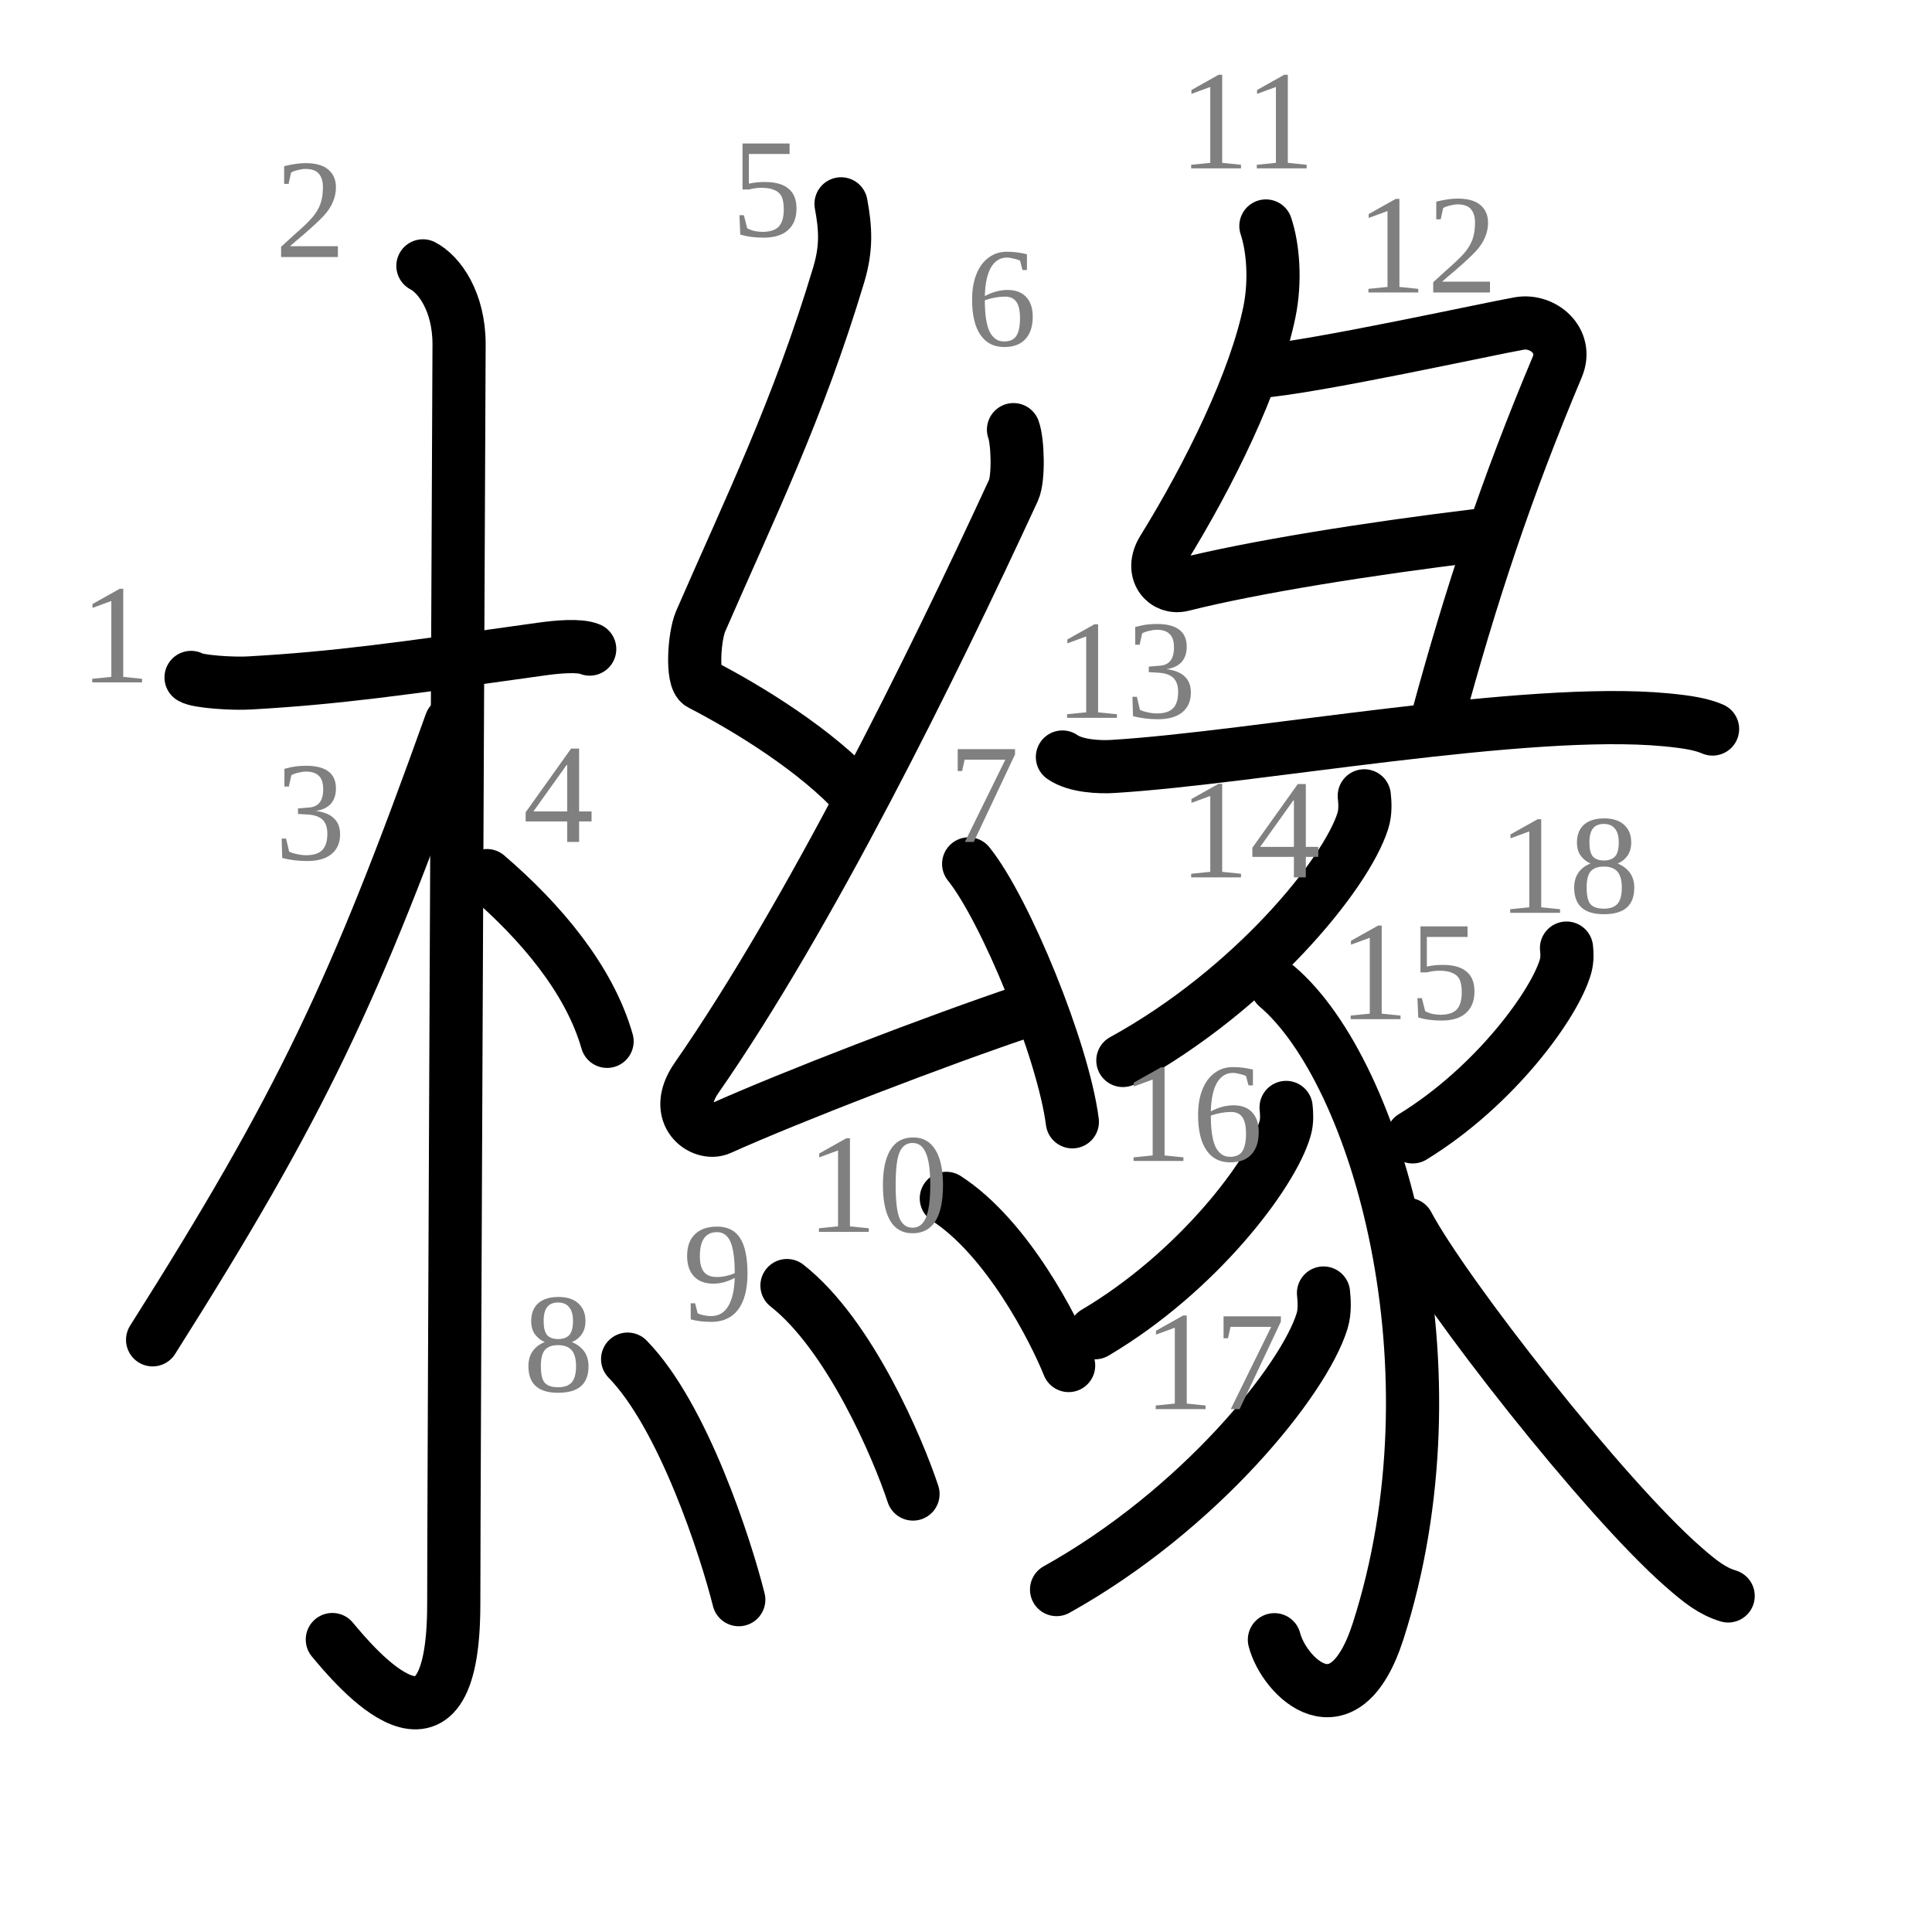
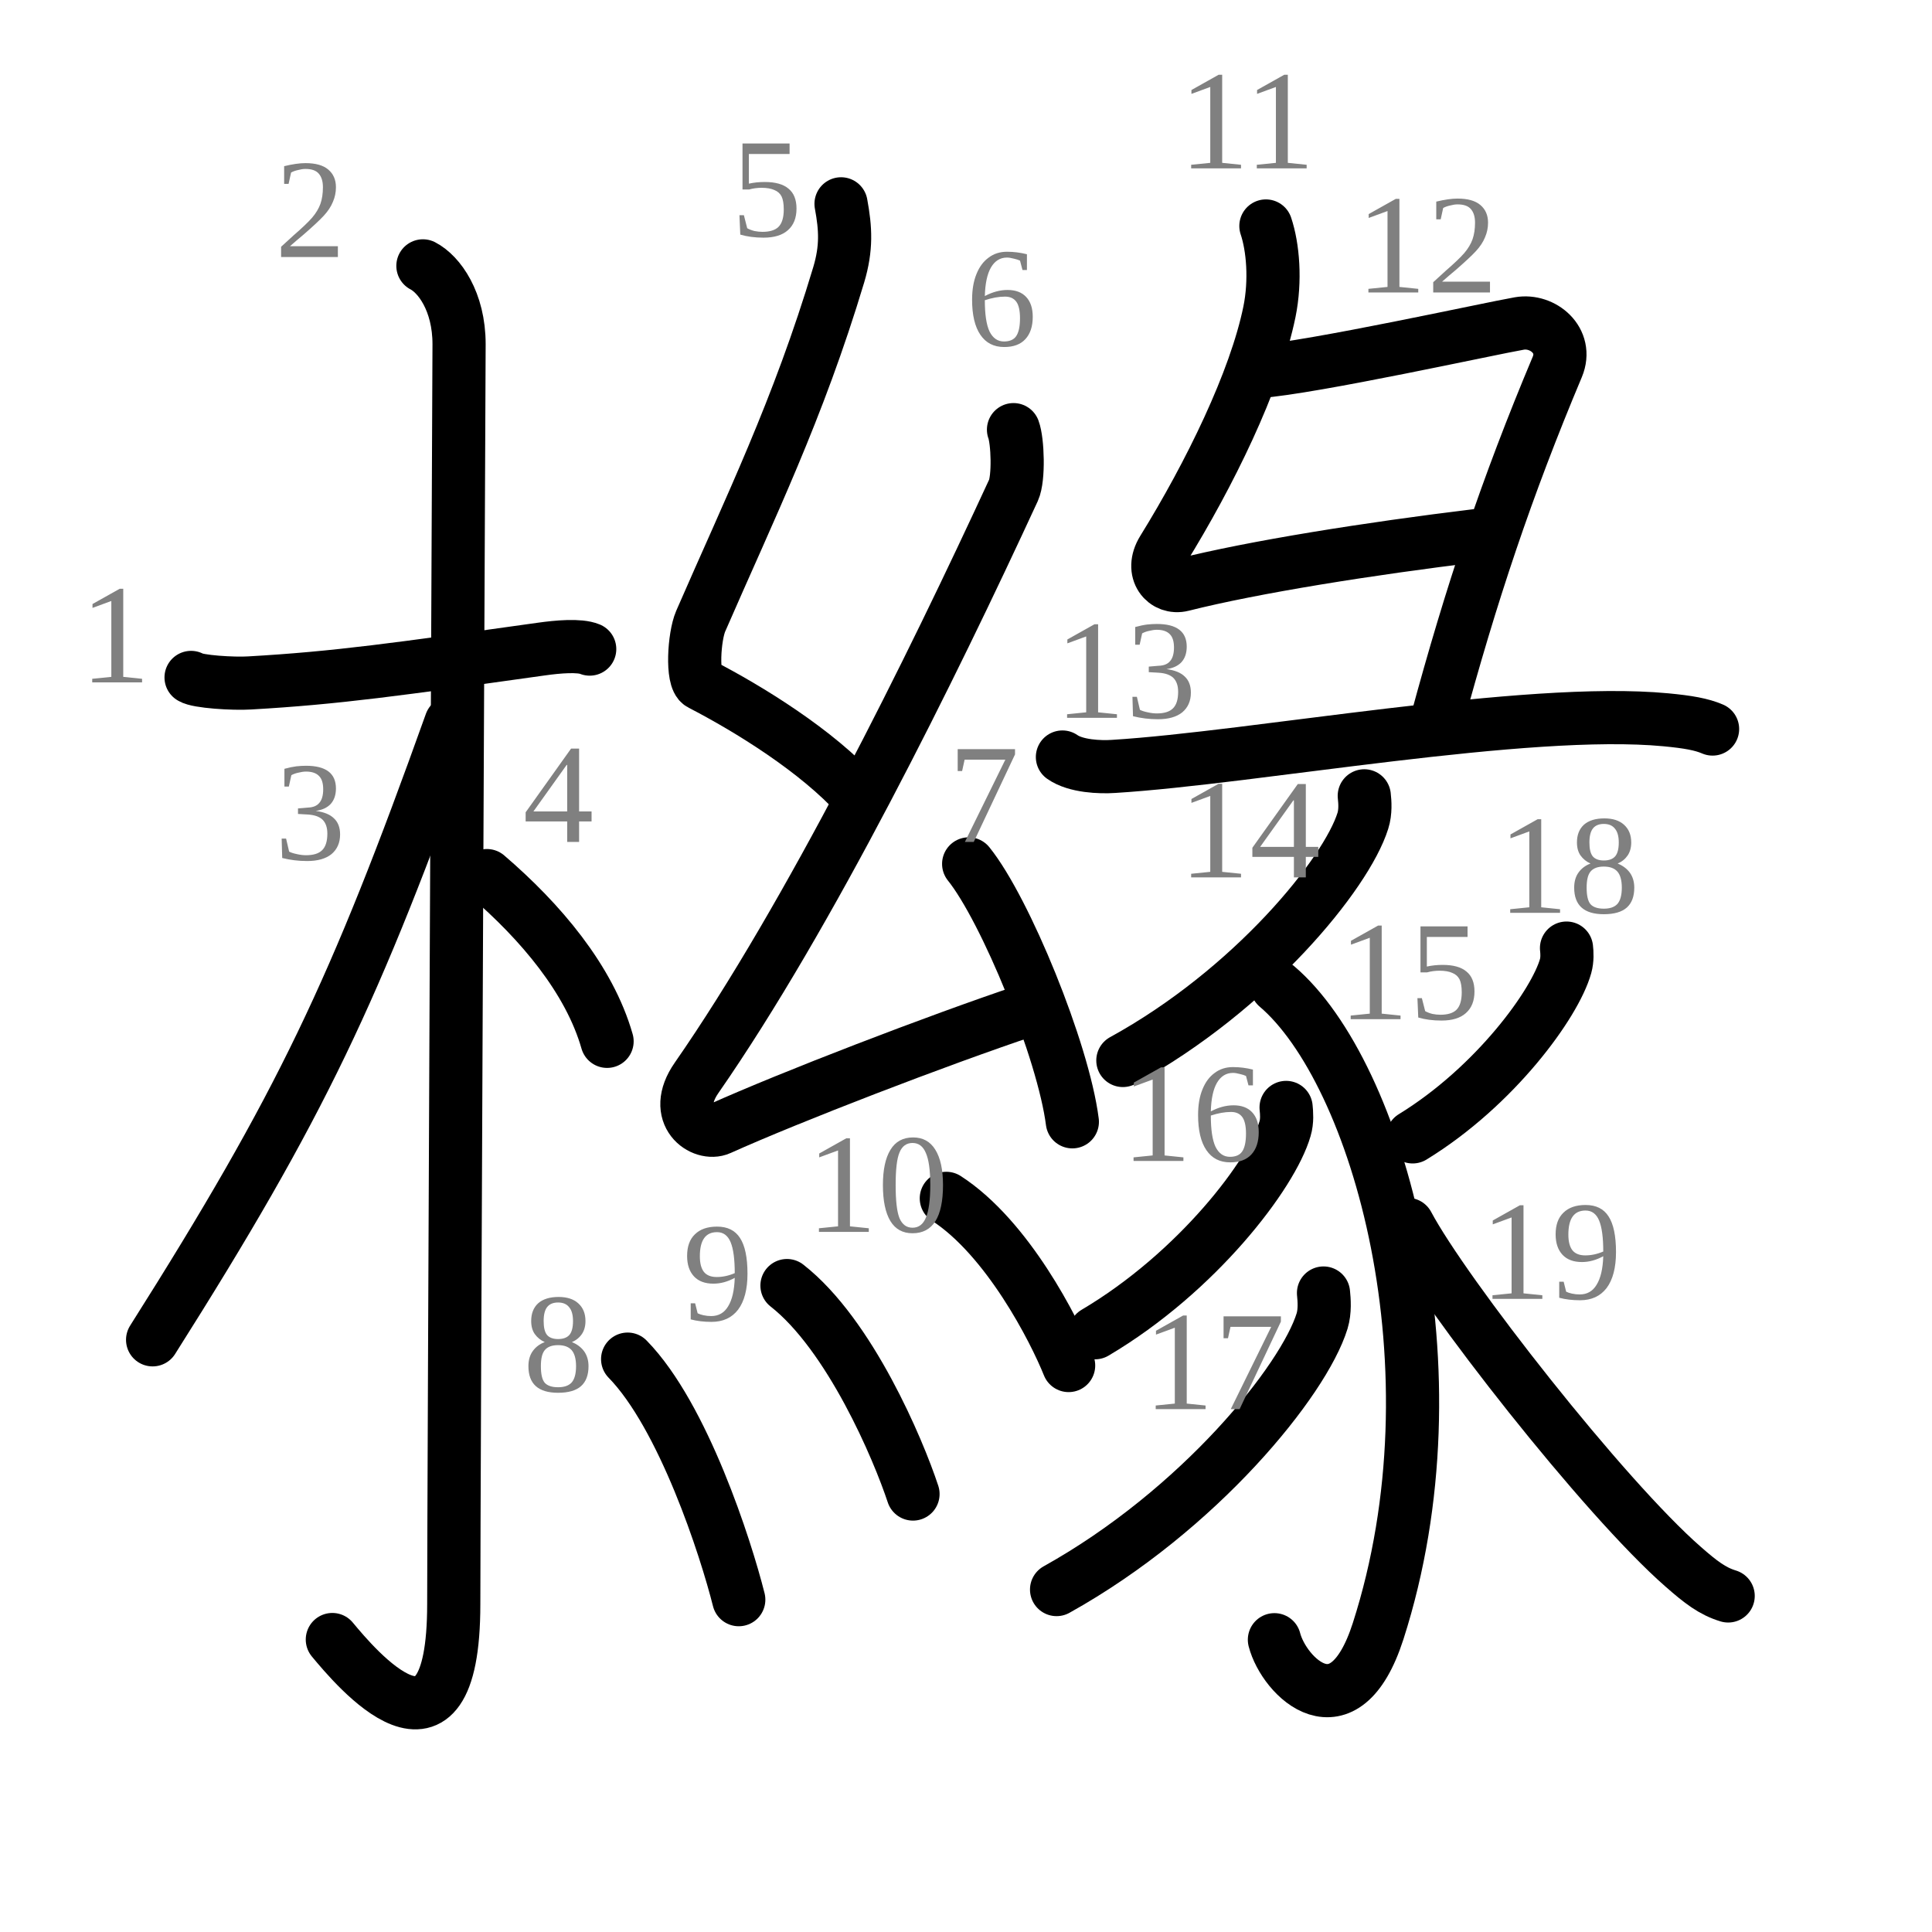
<svg xmlns="http://www.w3.org/2000/svg" xmlns:ns1="http://kanjivg.tagaini.net" width="109" height="109" viewBox="0 0 109 109">
  <g id="kvg:StrokePaths_06ade-Kaisho" style="fill:none;stroke:#000000;stroke-width:3;stroke-linecap:round;stroke-linejoin:round;">
    <g id="kvg:06ade-Kaisho" ns1:element="櫞">
      <g id="kvg:06ade-Kaisho-g1" ns1:element="木" ns1:position="left" ns1:radical="general">
        <path id="kvg:06ade-Kaisho-s1" ns1:type="㇐" d="M10.78,38.22c0.35,0.24,2.39,0.37,3.31,0.31c4.92-0.28,8.42-0.78,16.45-1.91c0.92-0.13,2.15-0.24,2.73,0" />
        <path id="kvg:06ade-Kaisho-s2" ns1:type="㇚" d="M23.86,15c0.91,0.47,2.04,2,2.04,4.42c0,0.95-0.3,65.25-0.3,71.08c0,10.25-5.6,3.5-6.85,2" />
        <path id="kvg:06ade-Kaisho-s3" ns1:type="㇒" d="M25.44,40.78C20.02,55.93,17,62.33,8.61,75.59" />
        <path id="kvg:06ade-Kaisho-s4" ns1:type="㇔/㇏" d="M27.47,49.4c3.03,2.6,5.78,5.85,6.78,9.35" />
      </g>
      <g id="kvg:06ade-Kaisho-g2" ns1:element="縁" ns1:variant="true" ns1:position="right">
        <g id="kvg:06ade-Kaisho-g3" ns1:element="糸" ns1:variant="true" ns1:position="left">
          <path id="kvg:06ade-Kaisho-s5" ns1:type="㇜" d="M47.45,11.5c0.26,1.41,0.32,2.49-0.13,4c-2.29,7.63-5.01,13.16-7.79,19.55c-0.37,0.86-0.52,3.27,0,3.54c2.73,1.41,6.56,3.77,8.9,6.36" />
          <path id="kvg:06ade-Kaisho-s6" ns1:type="㇜" d="M57.18,24.24c0.24,0.64,0.31,2.74,0,3.42c-4.63,10.03-11.52,24-17.88,33.15c-1.46,2.1,0.36,3.3,1.31,2.87c3.98-1.79,12.23-4.97,17.33-6.68" />
          <path id="kvg:06ade-Kaisho-s7" ns1:type="㇔" d="M54.65,48.74c2.07,2.57,5.34,10.55,5.85,14.55" />
          <path id="kvg:06ade-Kaisho-s8" ns1:type="㇔" d="M35.41,76.68c3.14,3.21,5.54,10.66,6.27,13.57" />
          <path id="kvg:06ade-Kaisho-s9" ns1:type="㇔" d="M44.4,72.53c3.55,2.78,6.28,9.24,7.11,11.76" />
          <path id="kvg:06ade-Kaisho-s10" ns1:type="㇔" d="M53.39,67.61c3.45,2.23,6.09,7.41,6.9,9.43" />
        </g>
        <g id="kvg:06ade-Kaisho-g4" ns1:element="彖" ns1:position="right">
          <g id="kvg:06ade-Kaisho-g5" ns1:element="彑" ns1:position="top">
            <path id="kvg:06ade-Kaisho-s11" ns1:type="㇗" d="M71.42,12.75c0.4,1.19,0.56,3.07,0.2,4.84c-0.8,3.91-3.37,9.16-6.01,13.43c-0.76,1.23,0.12,2.23,1.1,1.98c4.05-1.02,10.56-2.05,16.57-2.78" />
            <path id="kvg:06ade-Kaisho-s12" ns1:type="㇕" d="M71,20.96c3.01-0.21,13.14-2.44,14.72-2.71c1.32-0.23,2.76,0.96,2.14,2.45C85,27.5,83,33.5,81.04,40.75" />
            <g id="kvg:06ade-Kaisho-g6" ns1:element="豕" ns1:part="1">
              <path id="kvg:06ade-Kaisho-s13" ns1:type="㇐" d="M59.94,42.71c0.75,0.53,2.13,0.58,2.88,0.53c7.96-0.49,23.29-3.38,31.17-2.63c1.25,0.12,2,0.25,2.63,0.52" />
            </g>
          </g>
          <g id="kvg:06ade-Kaisho-g7" ns1:element="豕" ns1:part="2" ns1:position="bottom">
            <path id="kvg:06ade-Kaisho-s14" ns1:type="㇒" d="M76.97,44.9c0.04,0.35,0.08,0.91-0.08,1.41c-0.93,2.98-6.25,9.52-13.54,13.52" />
            <path id="kvg:06ade-Kaisho-s15" ns1:type="㇚" d="M72.04,55.65c5.71,4.85,10.46,21.6,5.71,36.38c-1.92,5.96-5.31,2.58-5.85,0.48" />
            <path id="kvg:06ade-Kaisho-s16" ns1:type="㇒" d="M72.56,62.48c0.03,0.3,0.07,0.77-0.06,1.2c-0.73,2.54-4.95,8.1-10.72,11.51" />
            <path id="kvg:06ade-Kaisho-s17" ns1:type="㇒" d="M74.67,72.95c0.04,0.39,0.09,1.02-0.08,1.58c-1.03,3.34-6.92,10.66-14.98,15.15" />
            <path id="kvg:06ade-Kaisho-s18" ns1:type="㇒" d="M88.38,53.49c0.03,0.25,0.05,0.65-0.05,1.01c-0.59,2.12-3.98,6.79-8.63,9.64" />
            <path id="kvg:06ade-Kaisho-s19" ns1:type="㇏" d="M79.42,69.08C81.5,73,90.5,84.5,94.97,88.4c0.98,0.86,1.64,1.37,2.53,1.64" />
          </g>
        </g>
      </g>
    </g>
  </g>
  <g id="kvg:StrokeNumbers_06ade-Kaisho" style="font-size:8;fill:#808080">
    <text transform="matrix(1 0 0 1 4.50 38.50)">1</text>
    <text transform="matrix(1 0 0 1 15.50 14.50)">2</text>
    <text transform="matrix(1 0 0 1 15.50 48.50)">3</text>
    <text transform="matrix(1 0 0 1 29.50 47.50)">4</text>
    <text transform="matrix(1 0 0 1 41.25 13.33)">5</text>
    <text transform="matrix(1 0 0 1 54.50 19.50)">6</text>
    <text transform="matrix(1 0 0 1 53.50 47.50)">7</text>
    <text transform="matrix(1 0 0 1 29.50 78.50)">8</text>
    <text transform="matrix(1 0 0 1 38.50 74.50)">9</text>
    <text transform="matrix(1 0 0 1 45.50 69.50)">10</text>
    <text transform="matrix(1 0 0 1 66.50 9.50)">11</text>
    <text transform="matrix(1 0 0 1 76.50 16.50)">12</text>
    <text transform="matrix(1 0 0 1 59.50 40.50)">13</text>
    <text transform="matrix(1 0 0 1 66.50 49.50)">14</text>
    <text transform="matrix(1 0 0 1 75.50 57.50)">15</text>
    <text transform="matrix(1 0 0 1 63.25 65.50)">16</text>
    <text transform="matrix(1 0 0 1 64.50 79.50)">17</text>
    <text transform="matrix(1 0 0 1 84.50 51.50)">18</text>
+     <text transform="matrix(1 0 0 1 83.50 73.28)">19</text>
  </g>
</svg>
